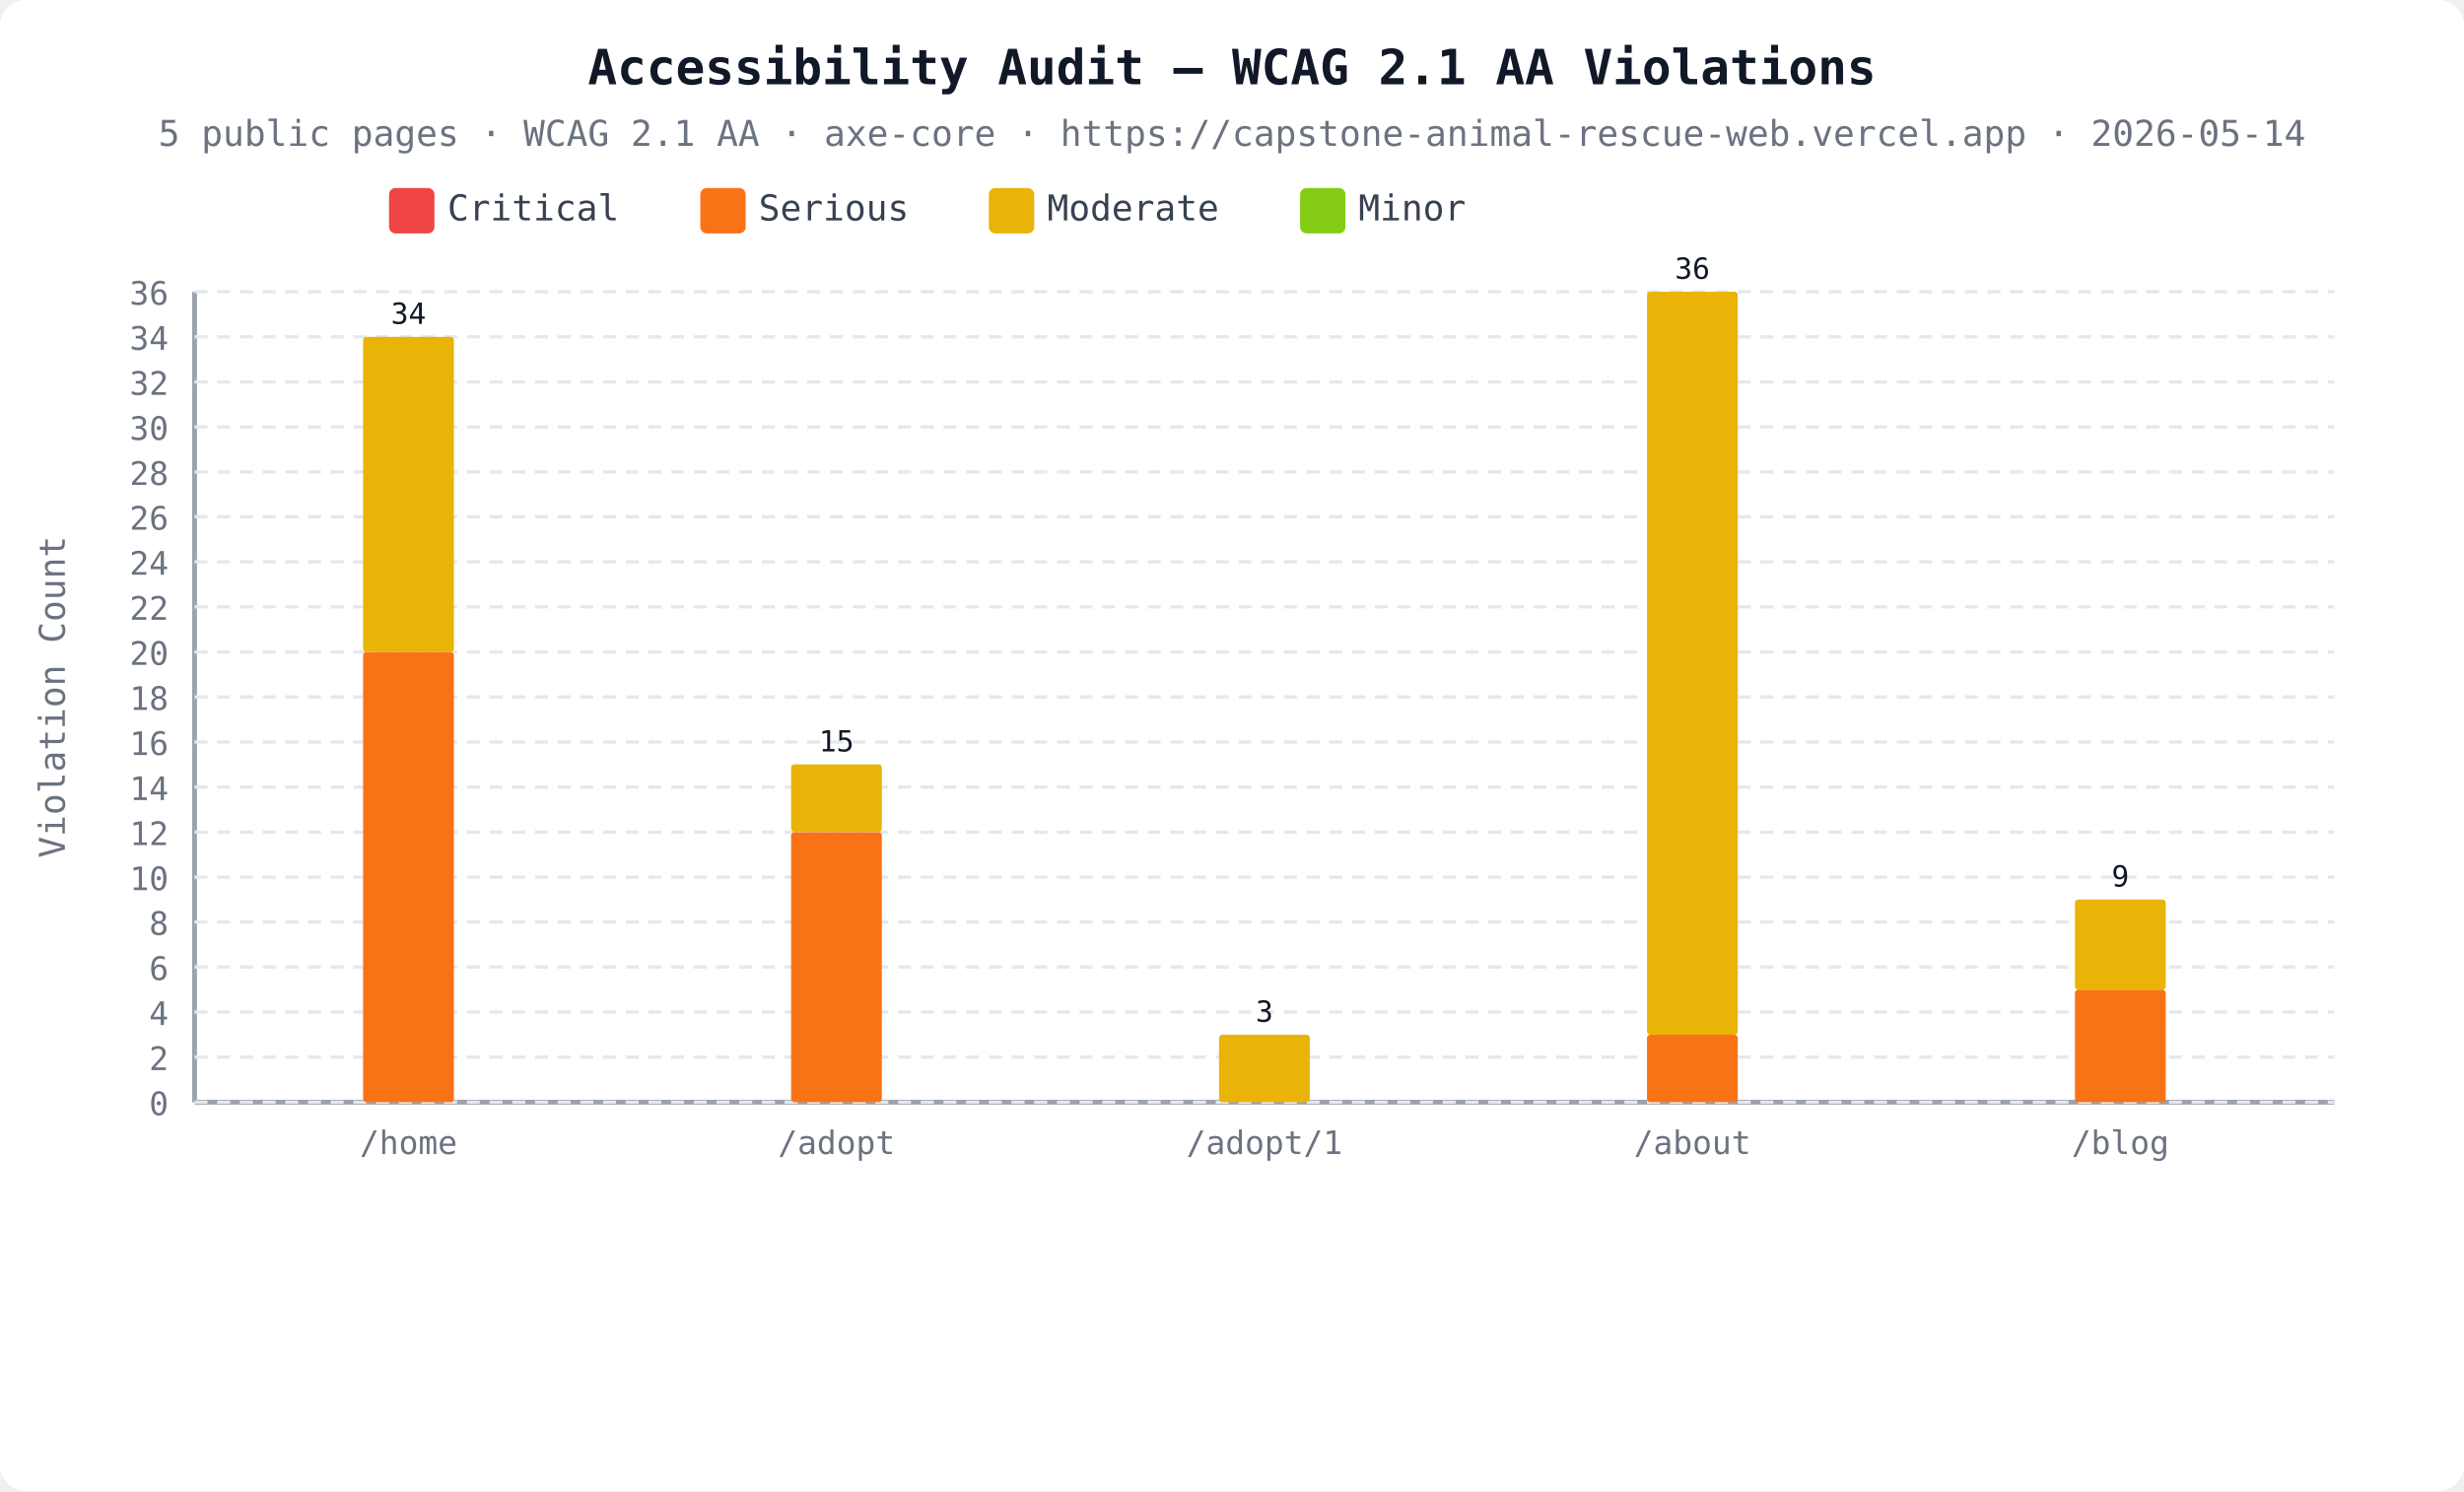
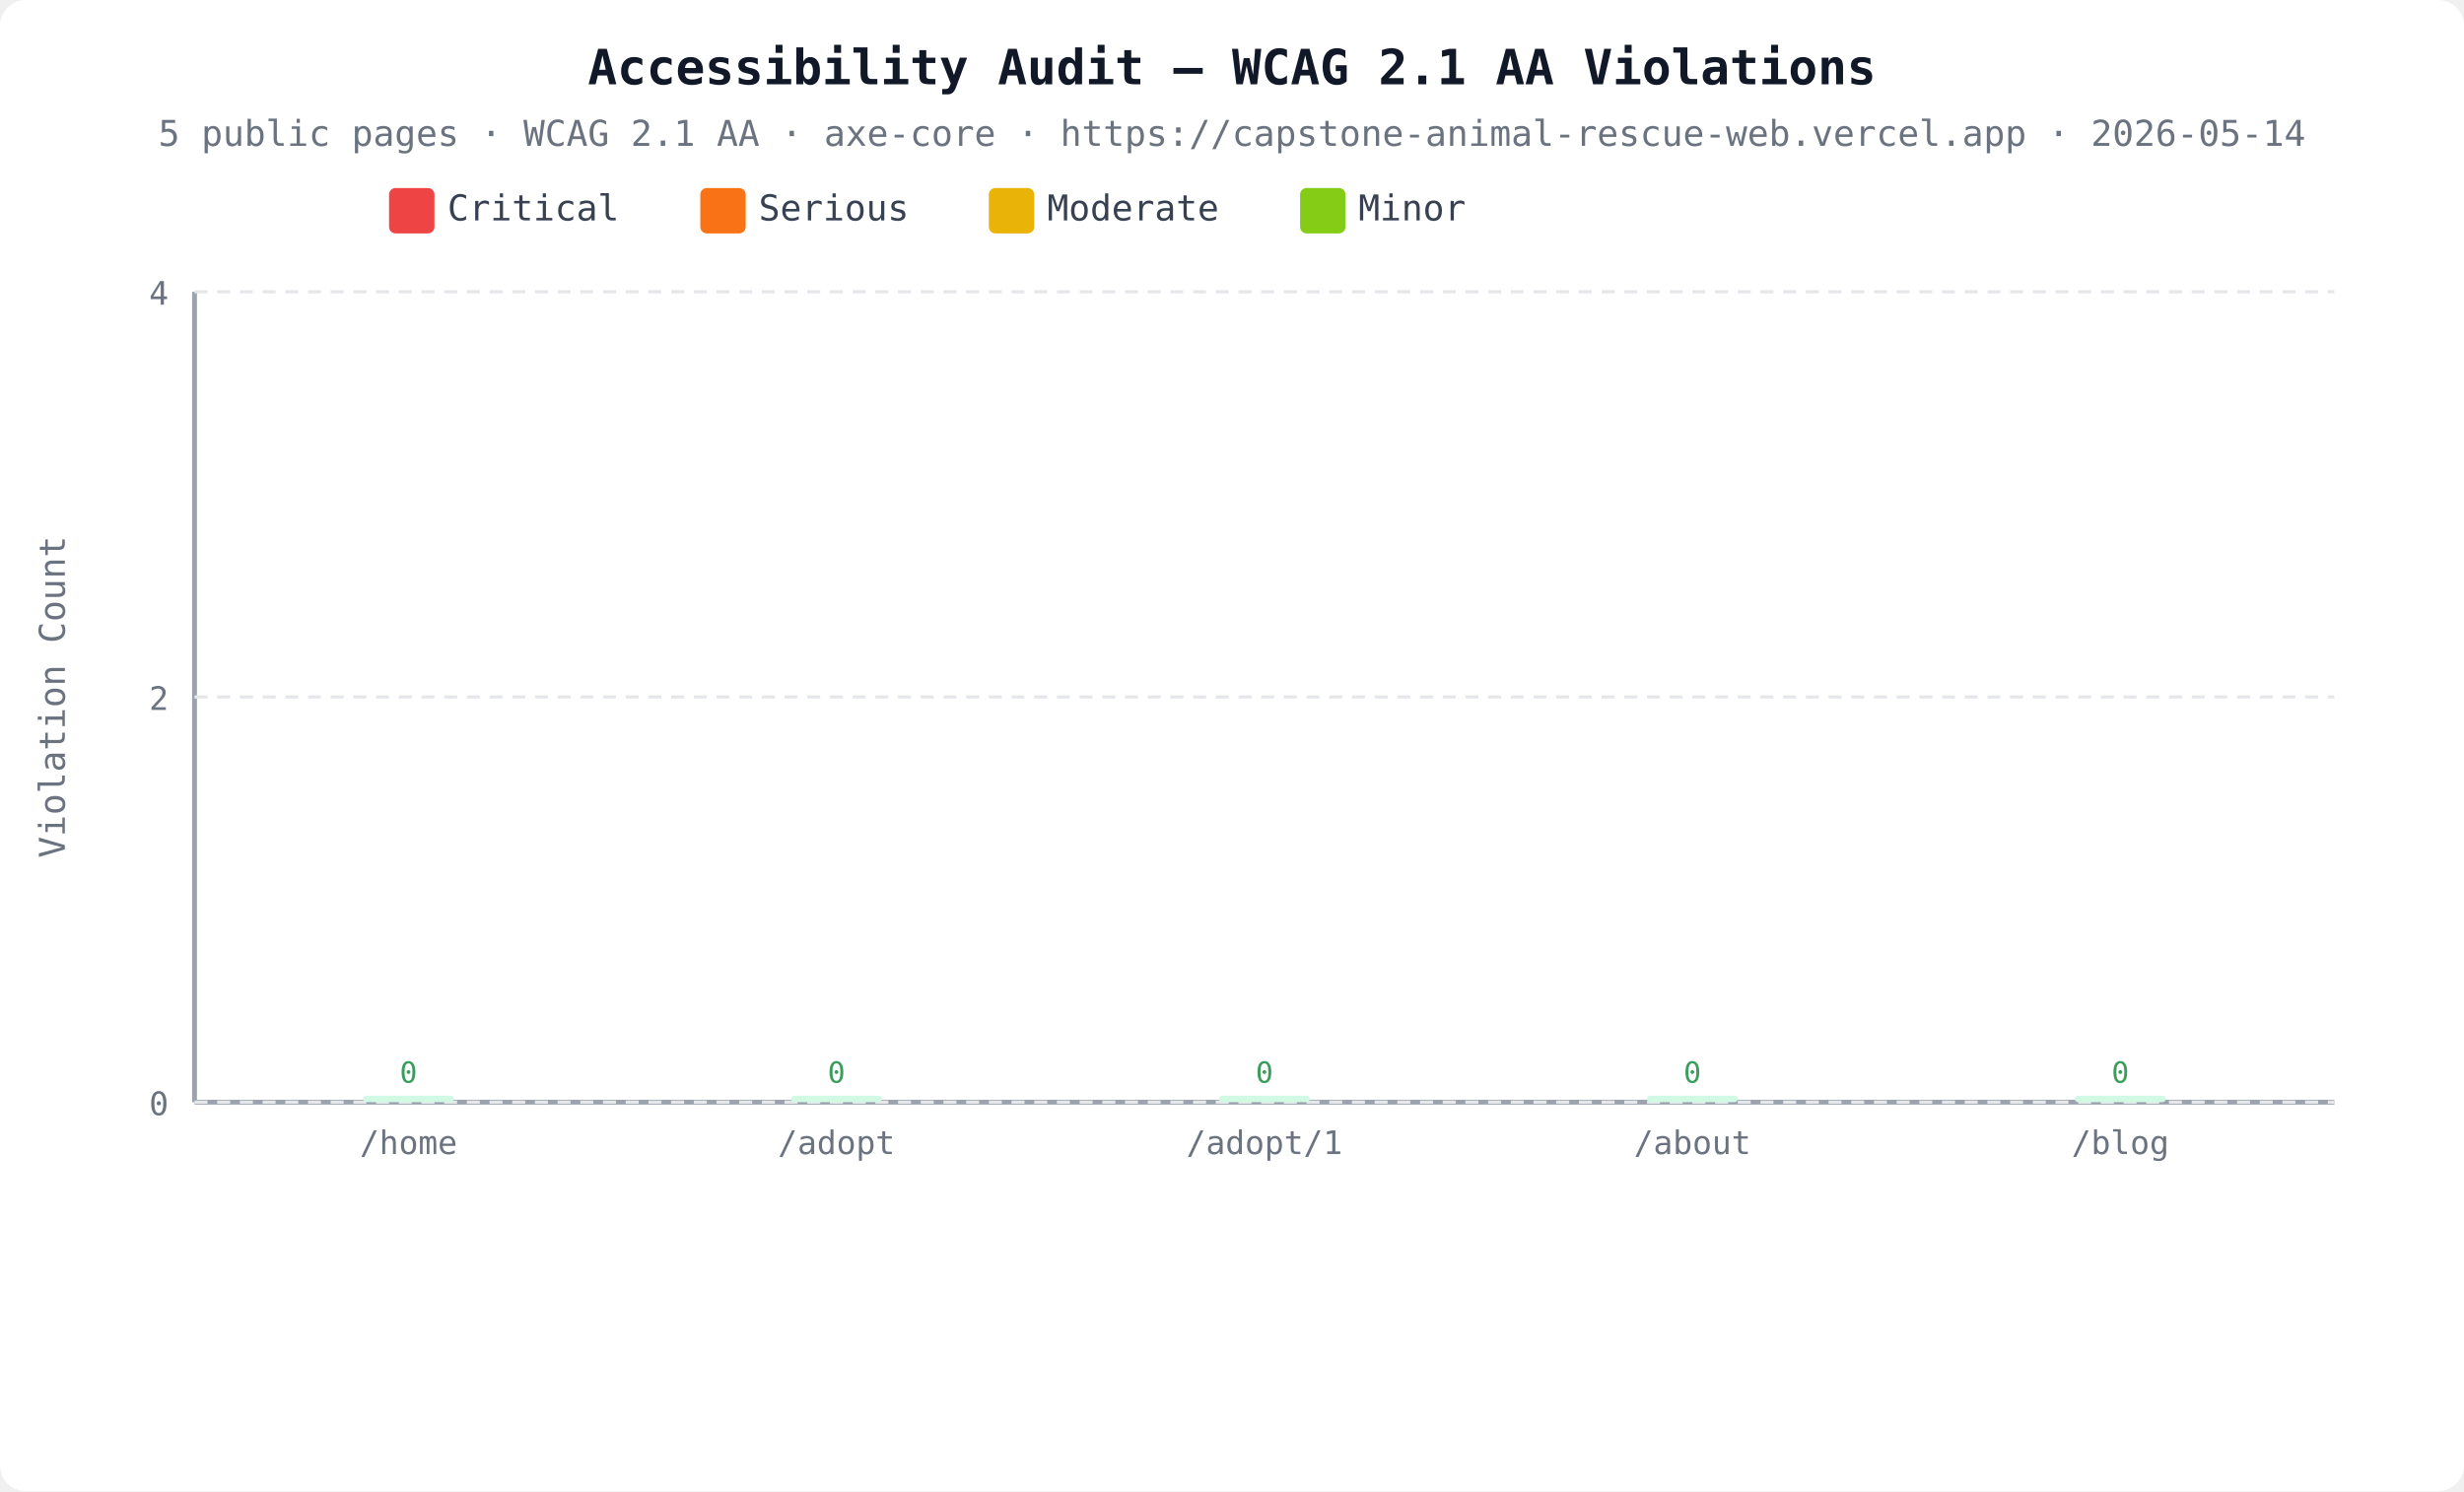
<svg xmlns="http://www.w3.org/2000/svg" width="760" height="460" viewBox="0 0 760 460" font-family="ui-monospace,SFMono-Regular,Menlo,monospace" font-size="13">
  <rect width="760" height="460" fill="#ffffff" rx="8" />
  <text x="380" y="26" text-anchor="middle" font-size="15" font-weight="bold" fill="#111827">Accessibility Audit — WCAG 2.1 AA Violations</text>
  <text x="380" y="45" text-anchor="middle" font-size="11" fill="#6b7280">5 public pages · WCAG 2.1 AA · axe-core · https://capstone-animal-rescue-web.vercel.app · 2026-05-14</text>
  <rect x="120" y="58" width="14" height="14" fill="#ef4444" rx="2" />
  <text x="138" y="68" font-size="11" fill="#374151">Critical</text>
  <rect x="216" y="58" width="14" height="14" fill="#f97316" rx="2" />
  <text x="234" y="68" font-size="11" fill="#374151">Serious</text>
  <rect x="305" y="58" width="14" height="14" fill="#eab308" rx="2" />
  <text x="323" y="68" font-size="11" fill="#374151">Moderate</text>
  <rect x="401" y="58" width="14" height="14" fill="#84cc16" rx="2" />
  <text x="419" y="68" font-size="11" fill="#374151">Minor</text>
  <line x1="60" y1="90" x2="60" y2="340" stroke="#9ca3af" stroke-width="1.5" />
  <line x1="60" y1="340" x2="720" y2="340" stroke="#9ca3af" stroke-width="1.5" />
  <text x="20" y="215" text-anchor="middle" font-size="11" fill="#6b7280" transform="rotate(-90 20 215)">Violation Count</text>
  <line x1="60" y1="340.0" x2="720" y2="340.0" stroke="#e5e7eb" stroke-width="1" stroke-dasharray="4,3" />
  <text x="52" y="344.0" text-anchor="end" font-size="10" fill="#6b7280">0</text>
-   <line x1="60" y1="326.1" x2="720" y2="326.1" stroke="#e5e7eb" stroke-width="1" stroke-dasharray="4,3" />
-   <text x="52" y="330.1" text-anchor="end" font-size="10" fill="#6b7280">2</text>
-   <line x1="60" y1="312.2" x2="720" y2="312.2" stroke="#e5e7eb" stroke-width="1" stroke-dasharray="4,3" />
-   <text x="52" y="316.2" text-anchor="end" font-size="10" fill="#6b7280">4</text>
-   <line x1="60" y1="298.3" x2="720" y2="298.3" stroke="#e5e7eb" stroke-width="1" stroke-dasharray="4,3" />
-   <text x="52" y="302.3" text-anchor="end" font-size="10" fill="#6b7280">6</text>
-   <line x1="60" y1="284.4" x2="720" y2="284.4" stroke="#e5e7eb" stroke-width="1" stroke-dasharray="4,3" />
-   <text x="52" y="288.4" text-anchor="end" font-size="10" fill="#6b7280">8</text>
-   <line x1="60" y1="270.6" x2="720" y2="270.6" stroke="#e5e7eb" stroke-width="1" stroke-dasharray="4,3" />
-   <text x="52" y="274.6" text-anchor="end" font-size="10" fill="#6b7280">10</text>
-   <line x1="60" y1="256.7" x2="720" y2="256.7" stroke="#e5e7eb" stroke-width="1" stroke-dasharray="4,3" />
-   <text x="52" y="260.7" text-anchor="end" font-size="10" fill="#6b7280">12</text>
-   <line x1="60" y1="242.8" x2="720" y2="242.8" stroke="#e5e7eb" stroke-width="1" stroke-dasharray="4,3" />
-   <text x="52" y="246.8" text-anchor="end" font-size="10" fill="#6b7280">14</text>
-   <line x1="60" y1="228.9" x2="720" y2="228.9" stroke="#e5e7eb" stroke-width="1" stroke-dasharray="4,3" />
-   <text x="52" y="232.9" text-anchor="end" font-size="10" fill="#6b7280">16</text>
  <line x1="60" y1="215.0" x2="720" y2="215.0" stroke="#e5e7eb" stroke-width="1" stroke-dasharray="4,3" />
-   <text x="52" y="219.0" text-anchor="end" font-size="10" fill="#6b7280">18</text>
-   <line x1="60" y1="201.1" x2="720" y2="201.1" stroke="#e5e7eb" stroke-width="1" stroke-dasharray="4,3" />
-   <text x="52" y="205.1" text-anchor="end" font-size="10" fill="#6b7280">20</text>
-   <line x1="60" y1="187.2" x2="720" y2="187.2" stroke="#e5e7eb" stroke-width="1" stroke-dasharray="4,3" />
-   <text x="52" y="191.2" text-anchor="end" font-size="10" fill="#6b7280">22</text>
-   <line x1="60" y1="173.3" x2="720" y2="173.3" stroke="#e5e7eb" stroke-width="1" stroke-dasharray="4,3" />
-   <text x="52" y="177.3" text-anchor="end" font-size="10" fill="#6b7280">24</text>
-   <line x1="60" y1="159.4" x2="720" y2="159.4" stroke="#e5e7eb" stroke-width="1" stroke-dasharray="4,3" />
-   <text x="52" y="163.4" text-anchor="end" font-size="10" fill="#6b7280">26</text>
-   <line x1="60" y1="145.6" x2="720" y2="145.6" stroke="#e5e7eb" stroke-width="1" stroke-dasharray="4,3" />
-   <text x="52" y="149.6" text-anchor="end" font-size="10" fill="#6b7280">28</text>
-   <line x1="60" y1="131.7" x2="720" y2="131.7" stroke="#e5e7eb" stroke-width="1" stroke-dasharray="4,3" />
-   <text x="52" y="135.7" text-anchor="end" font-size="10" fill="#6b7280">30</text>
-   <line x1="60" y1="117.8" x2="720" y2="117.8" stroke="#e5e7eb" stroke-width="1" stroke-dasharray="4,3" />
-   <text x="52" y="121.8" text-anchor="end" font-size="10" fill="#6b7280">32</text>
-   <line x1="60" y1="103.9" x2="720" y2="103.9" stroke="#e5e7eb" stroke-width="1" stroke-dasharray="4,3" />
-   <text x="52" y="107.9" text-anchor="end" font-size="10" fill="#6b7280">34</text>
+   <text x="52" y="219.0" text-anchor="end" font-size="10" fill="#6b7280">2</text>
  <line x1="60" y1="90.0" x2="720" y2="90.0" stroke="#e5e7eb" stroke-width="1" stroke-dasharray="4,3" />
-   <text x="52" y="94.0" text-anchor="end" font-size="10" fill="#6b7280">36</text>
-   <rect x="112.0" y="201.1" width="28" height="138.9" fill="#f97316" rx="1" />
-   <rect x="112.0" y="103.9" width="28" height="97.2" fill="#eab308" rx="1" />
-   <text x="126.0" y="99.9" text-anchor="middle" font-size="9" fill="#111827">34</text>
+   <text x="52" y="94.0" text-anchor="end" font-size="10" fill="#6b7280">4</text>
+   <rect x="112.0" y="338.0" width="28" height="2" fill="#d1fae5" rx="1" />
+   <text x="126.0" y="334.0" text-anchor="middle" font-size="9" fill="#3a9d5c">0</text>
  <text x="126.0" y="356" text-anchor="middle" font-size="10" fill="#6b7280">/home</text>
-   <rect x="244.0" y="256.7" width="28" height="83.3" fill="#f97316" rx="1" />
-   <rect x="244.0" y="235.8" width="28" height="20.8" fill="#eab308" rx="1" />
-   <text x="258.0" y="231.8" text-anchor="middle" font-size="9" fill="#111827">15</text>
+   <rect x="244.0" y="338.0" width="28" height="2" fill="#d1fae5" rx="1" />
+   <text x="258.0" y="334.0" text-anchor="middle" font-size="9" fill="#3a9d5c">0</text>
  <text x="258.0" y="356" text-anchor="middle" font-size="10" fill="#6b7280">/adopt</text>
-   <rect x="376.0" y="319.2" width="28" height="20.8" fill="#eab308" rx="1" />
-   <text x="390.0" y="315.2" text-anchor="middle" font-size="9" fill="#111827">3</text>
+   <rect x="376.0" y="338.0" width="28" height="2" fill="#d1fae5" rx="1" />
+   <text x="390.0" y="334.0" text-anchor="middle" font-size="9" fill="#3a9d5c">0</text>
  <text x="390.0" y="356" text-anchor="middle" font-size="10" fill="#6b7280">/adopt/1</text>
-   <rect x="508.0" y="319.2" width="28" height="20.8" fill="#f97316" rx="1" />
-   <rect x="508.0" y="90.0" width="28" height="229.2" fill="#eab308" rx="1" />
-   <text x="522.0" y="86.0" text-anchor="middle" font-size="9" fill="#111827">36</text>
+   <rect x="508.0" y="338.0" width="28" height="2" fill="#d1fae5" rx="1" />
+   <text x="522.0" y="334.0" text-anchor="middle" font-size="9" fill="#3a9d5c">0</text>
  <text x="522.0" y="356" text-anchor="middle" font-size="10" fill="#6b7280">/about</text>
-   <rect x="640.0" y="305.3" width="28" height="34.7" fill="#f97316" rx="1" />
-   <rect x="640.0" y="277.5" width="28" height="27.8" fill="#eab308" rx="1" />
-   <text x="654.0" y="273.5" text-anchor="middle" font-size="9" fill="#111827">9</text>
+   <rect x="640.0" y="338.0" width="28" height="2" fill="#d1fae5" rx="1" />
+   <text x="654.0" y="334.0" text-anchor="middle" font-size="9" fill="#3a9d5c">0</text>
  <text x="654.0" y="356" text-anchor="middle" font-size="10" fill="#6b7280">/blog</text>
</svg>
